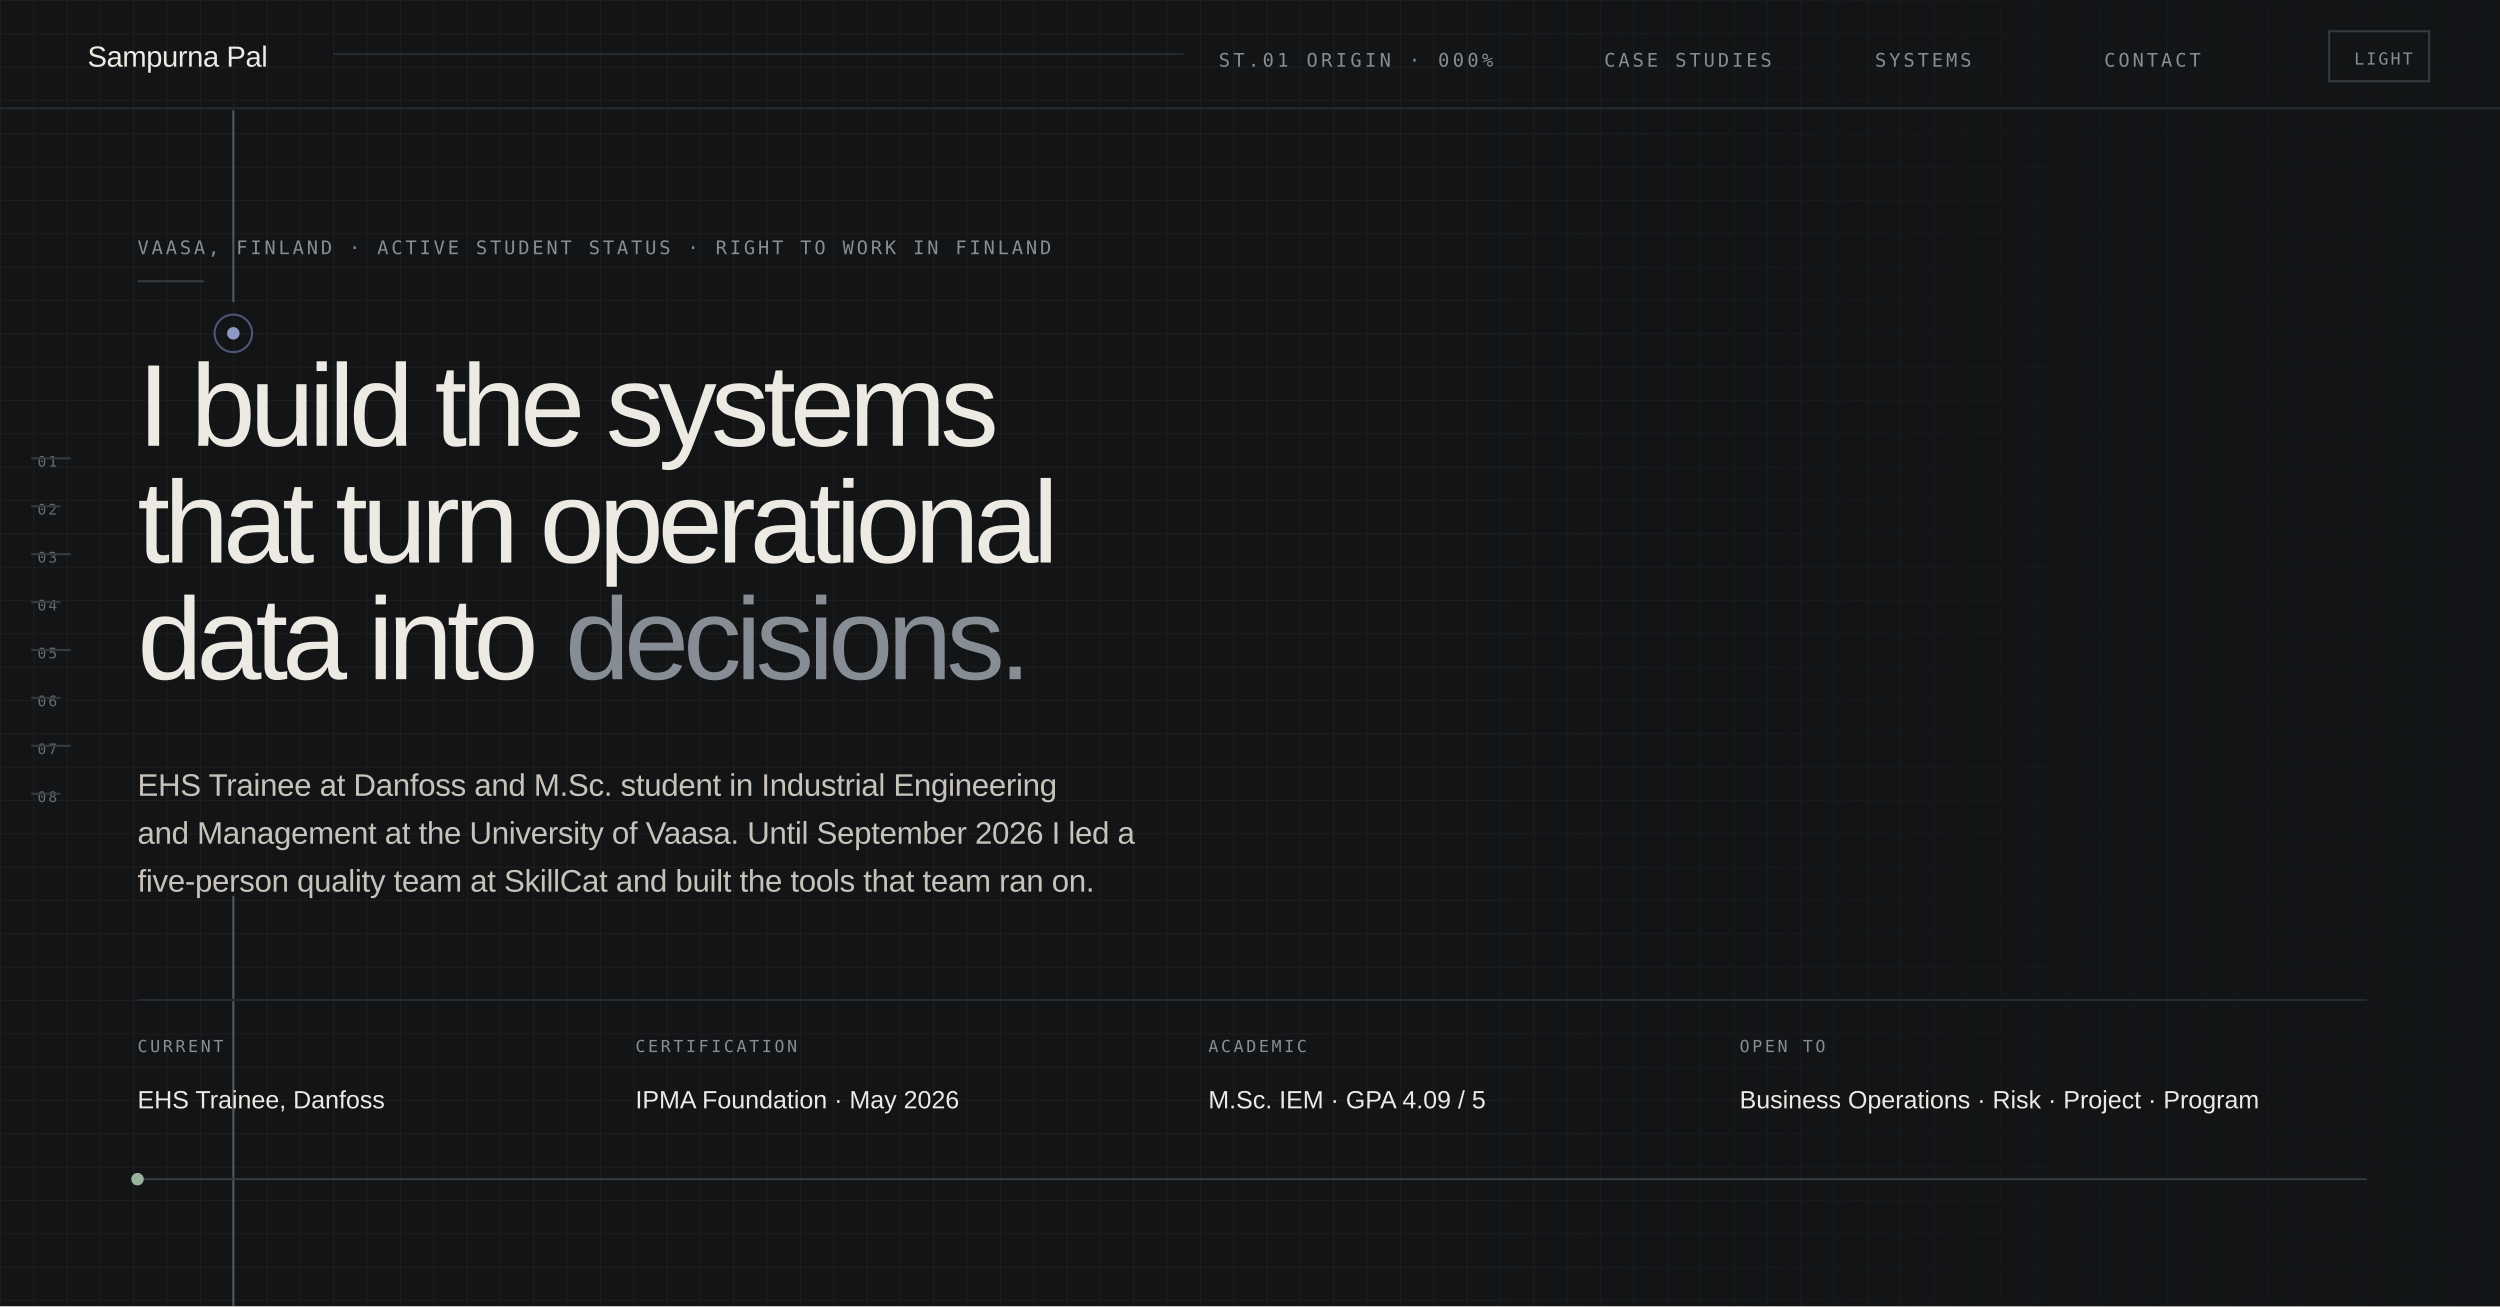
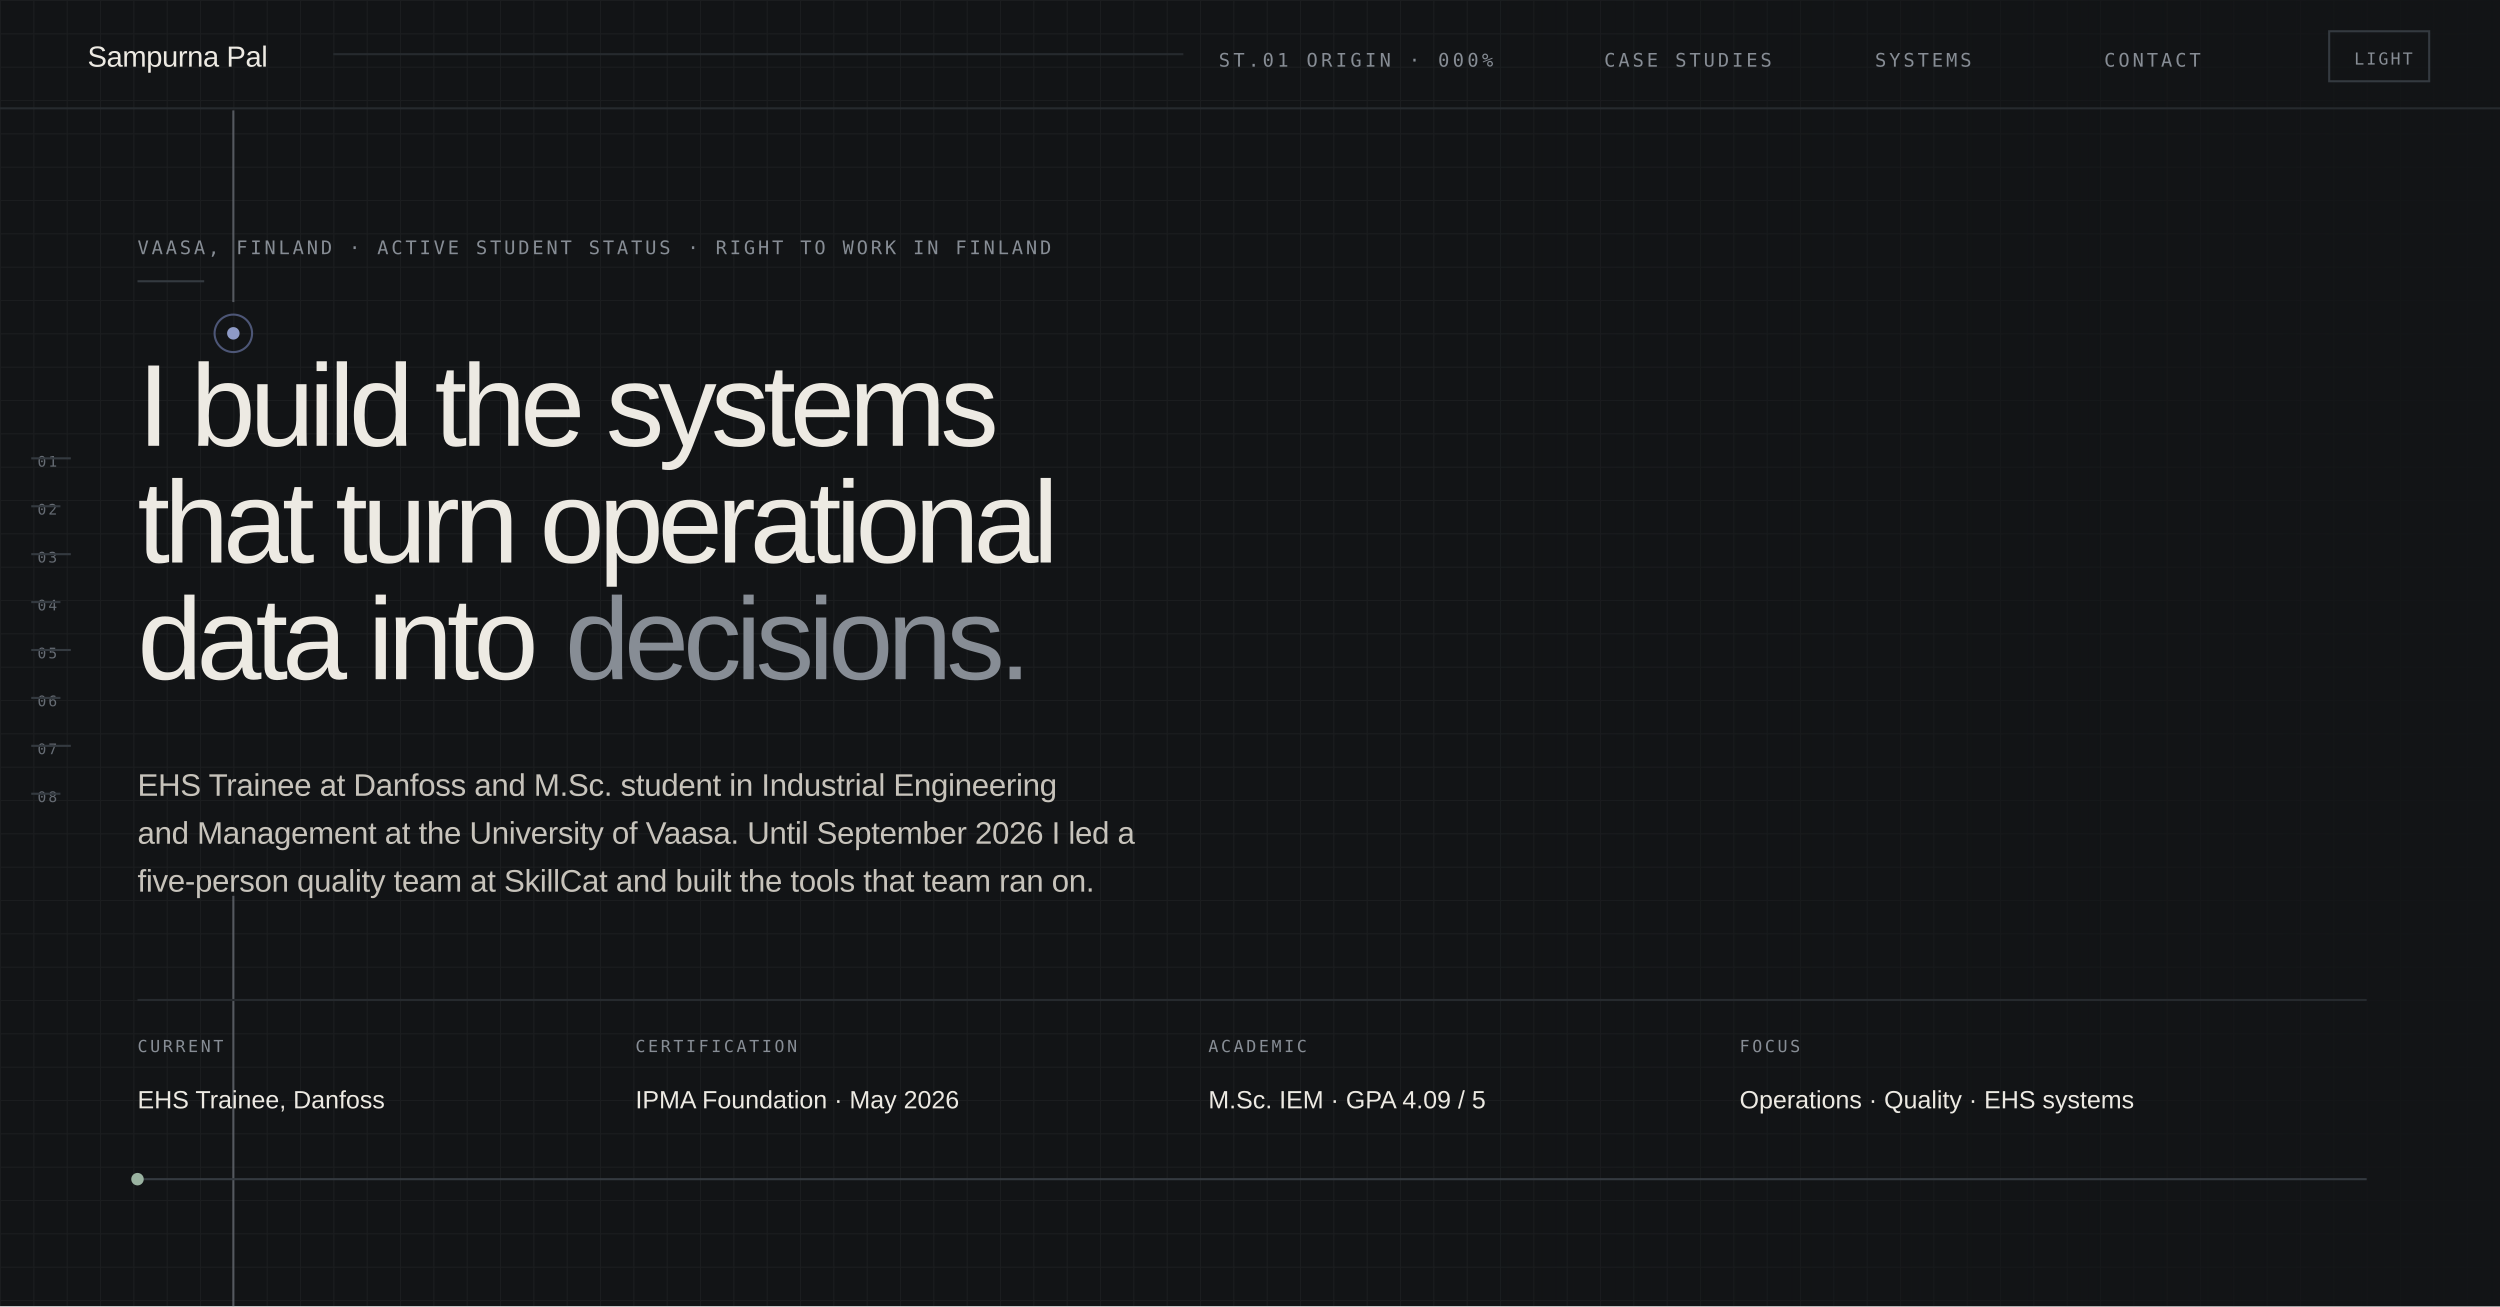
<svg xmlns="http://www.w3.org/2000/svg" width="1200" height="627" viewBox="0 0 1200 627" role="img" aria-labelledby="title desc">
  <defs>
    <pattern id="grid" width="16" height="16" patternUnits="userSpaceOnUse">
      <path d="M16 0H0V16" fill="none" stroke="#EDEAE3" stroke-opacity=".045" stroke-width="1" />
    </pattern>
    <linearGradient id="fade" x1="0" y1="0" x2="1" y2="0">
      <stop offset="0" stop-color="#121416" stop-opacity=".08" />
      <stop offset="1" stop-color="#121416" stop-opacity=".92" />
    </linearGradient>
  </defs>
  <rect width="1200" height="627" fill="#121416" />
  <rect width="1200" height="627" fill="url(#grid)" />
  <rect x="720" y="0" width="480" height="627" fill="url(#fade)" />
  <line x1="0" y1="52" x2="1200" y2="52" stroke="#262A2E" />
  <text x="42" y="32" fill="#EDEAE3" font-family="Arial, Helvetica, sans-serif" font-size="14" letter-spacing="-.2">Sampurna Pal</text>
  <line x1="160" y1="26" x2="568" y2="26" stroke="#262A2E" />
  <text x="585" y="32" fill="#878D95" font-family="Menlo, Consolas, monospace" font-size="9" letter-spacing="1.6">ST.01 ORIGIN · 000%</text>
  <text x="770" y="32" fill="#878D95" font-family="Menlo, Consolas, monospace" font-size="9" letter-spacing="1.4">CASE STUDIES</text>
  <text x="900" y="32" fill="#878D95" font-family="Menlo, Consolas, monospace" font-size="9" letter-spacing="1.4">SYSTEMS</text>
  <text x="1010" y="32" fill="#878D95" font-family="Menlo, Consolas, monospace" font-size="9" letter-spacing="1.4">CONTACT</text>
  <rect x="1118" y="15" width="48" height="24" fill="none" stroke="#343A40" />
  <text x="1130" y="31" fill="#878D95" font-family="Menlo, Consolas, monospace" font-size="8" letter-spacing="1">LIGHT</text>
  <line x1="112" y1="53" x2="112" y2="145" stroke="#878D95" stroke-opacity=".55" />
  <line x1="112" y1="430" x2="112" y2="627" stroke="#878D95" stroke-opacity=".55" />
  <circle cx="112" cy="160" r="9" fill="none" stroke="#5C678F" stroke-opacity=".8" />
  <circle cx="112" cy="160" r="3" fill="#8E9AC6" />
  <g fill="#666C74" font-family="Menlo, Consolas, monospace" font-size="7" letter-spacing="1">
    <text x="18" y="224">01</text>
    <text x="18" y="247">02</text>
    <text x="18" y="270">03</text>
    <text x="18" y="293">04</text>
    <text x="18" y="316">05</text>
    <text x="18" y="339">06</text>
    <text x="18" y="362">07</text>
    <text x="18" y="385">08</text>
  </g>
  <g stroke="#343A40" stroke-width="1">
    <line x1="15" y1="220" x2="34" y2="220" />
    <line x1="15" y1="243" x2="29" y2="243" />
    <line x1="15" y1="266" x2="34" y2="266" />
    <line x1="15" y1="289" x2="29" y2="289" />
    <line x1="15" y1="312" x2="34" y2="312" />
    <line x1="15" y1="335" x2="29" y2="335" />
    <line x1="15" y1="358" x2="34" y2="358" />
    <line x1="15" y1="381" x2="29" y2="381" />
  </g>
  <text x="66" y="122" fill="#878D95" font-family="Menlo, Consolas, monospace" font-size="9" letter-spacing="1.35">VAASA, FINLAND · ACTIVE STUDENT STATUS · RIGHT TO WORK IN FINLAND</text>
  <line x1="66" y1="135" x2="98" y2="135" stroke="#343A40" />
  <g font-family="Arial, Helvetica, sans-serif" font-size="56" font-weight="400" letter-spacing="-2.8">
    <text x="66" y="214" fill="#EDEAE3">I build the systems</text>
    <text x="66" y="270" fill="#EDEAE3">that turn operational</text>
    <text x="66" y="326" fill="#EDEAE3">data into <tspan fill="#878D95">decisions.</tspan>
    </text>
  </g>
  <g fill="#C7C3BB" font-family="Arial, Helvetica, sans-serif" font-size="15" letter-spacing="-.15">
    <text x="66" y="382">EHS Trainee at Danfoss and M.Sc. student in Industrial Engineering</text>
    <text x="66" y="405">and Management at the University of Vaasa. Until September 2026 I led a</text>
    <text x="66" y="428">five-person quality team at SkillCat and built the tools that team ran on.</text>
  </g>
  <line x1="66" y1="480" x2="1136" y2="480" stroke="#262A2E" />
  <g font-family="Menlo, Consolas, monospace">
    <text x="66" y="505" fill="#878D95" font-size="8" letter-spacing="1.25">CURRENT</text>
    <text x="305" y="505" fill="#878D95" font-size="8" letter-spacing="1.25">CERTIFICATION</text>
    <text x="580" y="505" fill="#878D95" font-size="8" letter-spacing="1.25">ACADEMIC</text>
-     <text x="835" y="505" fill="#878D95" font-size="8" letter-spacing="1.25">OPEN TO</text>
+     <text x="835" y="505" fill="#878D95" font-size="8" letter-spacing="1.25">FOCUS</text>
    <text x="66" y="532" fill="#EDEAE3" font-family="Arial, Helvetica, sans-serif" font-size="12">EHS Trainee, Danfoss</text>
    <text x="305" y="532" fill="#EDEAE3" font-family="Arial, Helvetica, sans-serif" font-size="12">IPMA Foundation · May 2026</text>
    <text x="580" y="532" fill="#EDEAE3" font-family="Arial, Helvetica, sans-serif" font-size="12">M.Sc. IEM · GPA 4.09 / 5</text>
-     <text x="835" y="532" fill="#EDEAE3" font-family="Arial, Helvetica, sans-serif" font-size="12">Business Operations · Risk · Project · Program</text>
+     <text x="835" y="532" fill="#EDEAE3" font-family="Arial, Helvetica, sans-serif" font-size="12">Operations · Quality · EHS systems</text>
  </g>
  <line x1="66" y1="566" x2="1136" y2="566" stroke="#343A40" />
  <circle cx="66" cy="566" r="3" fill="#9AB3A1" />
</svg>
